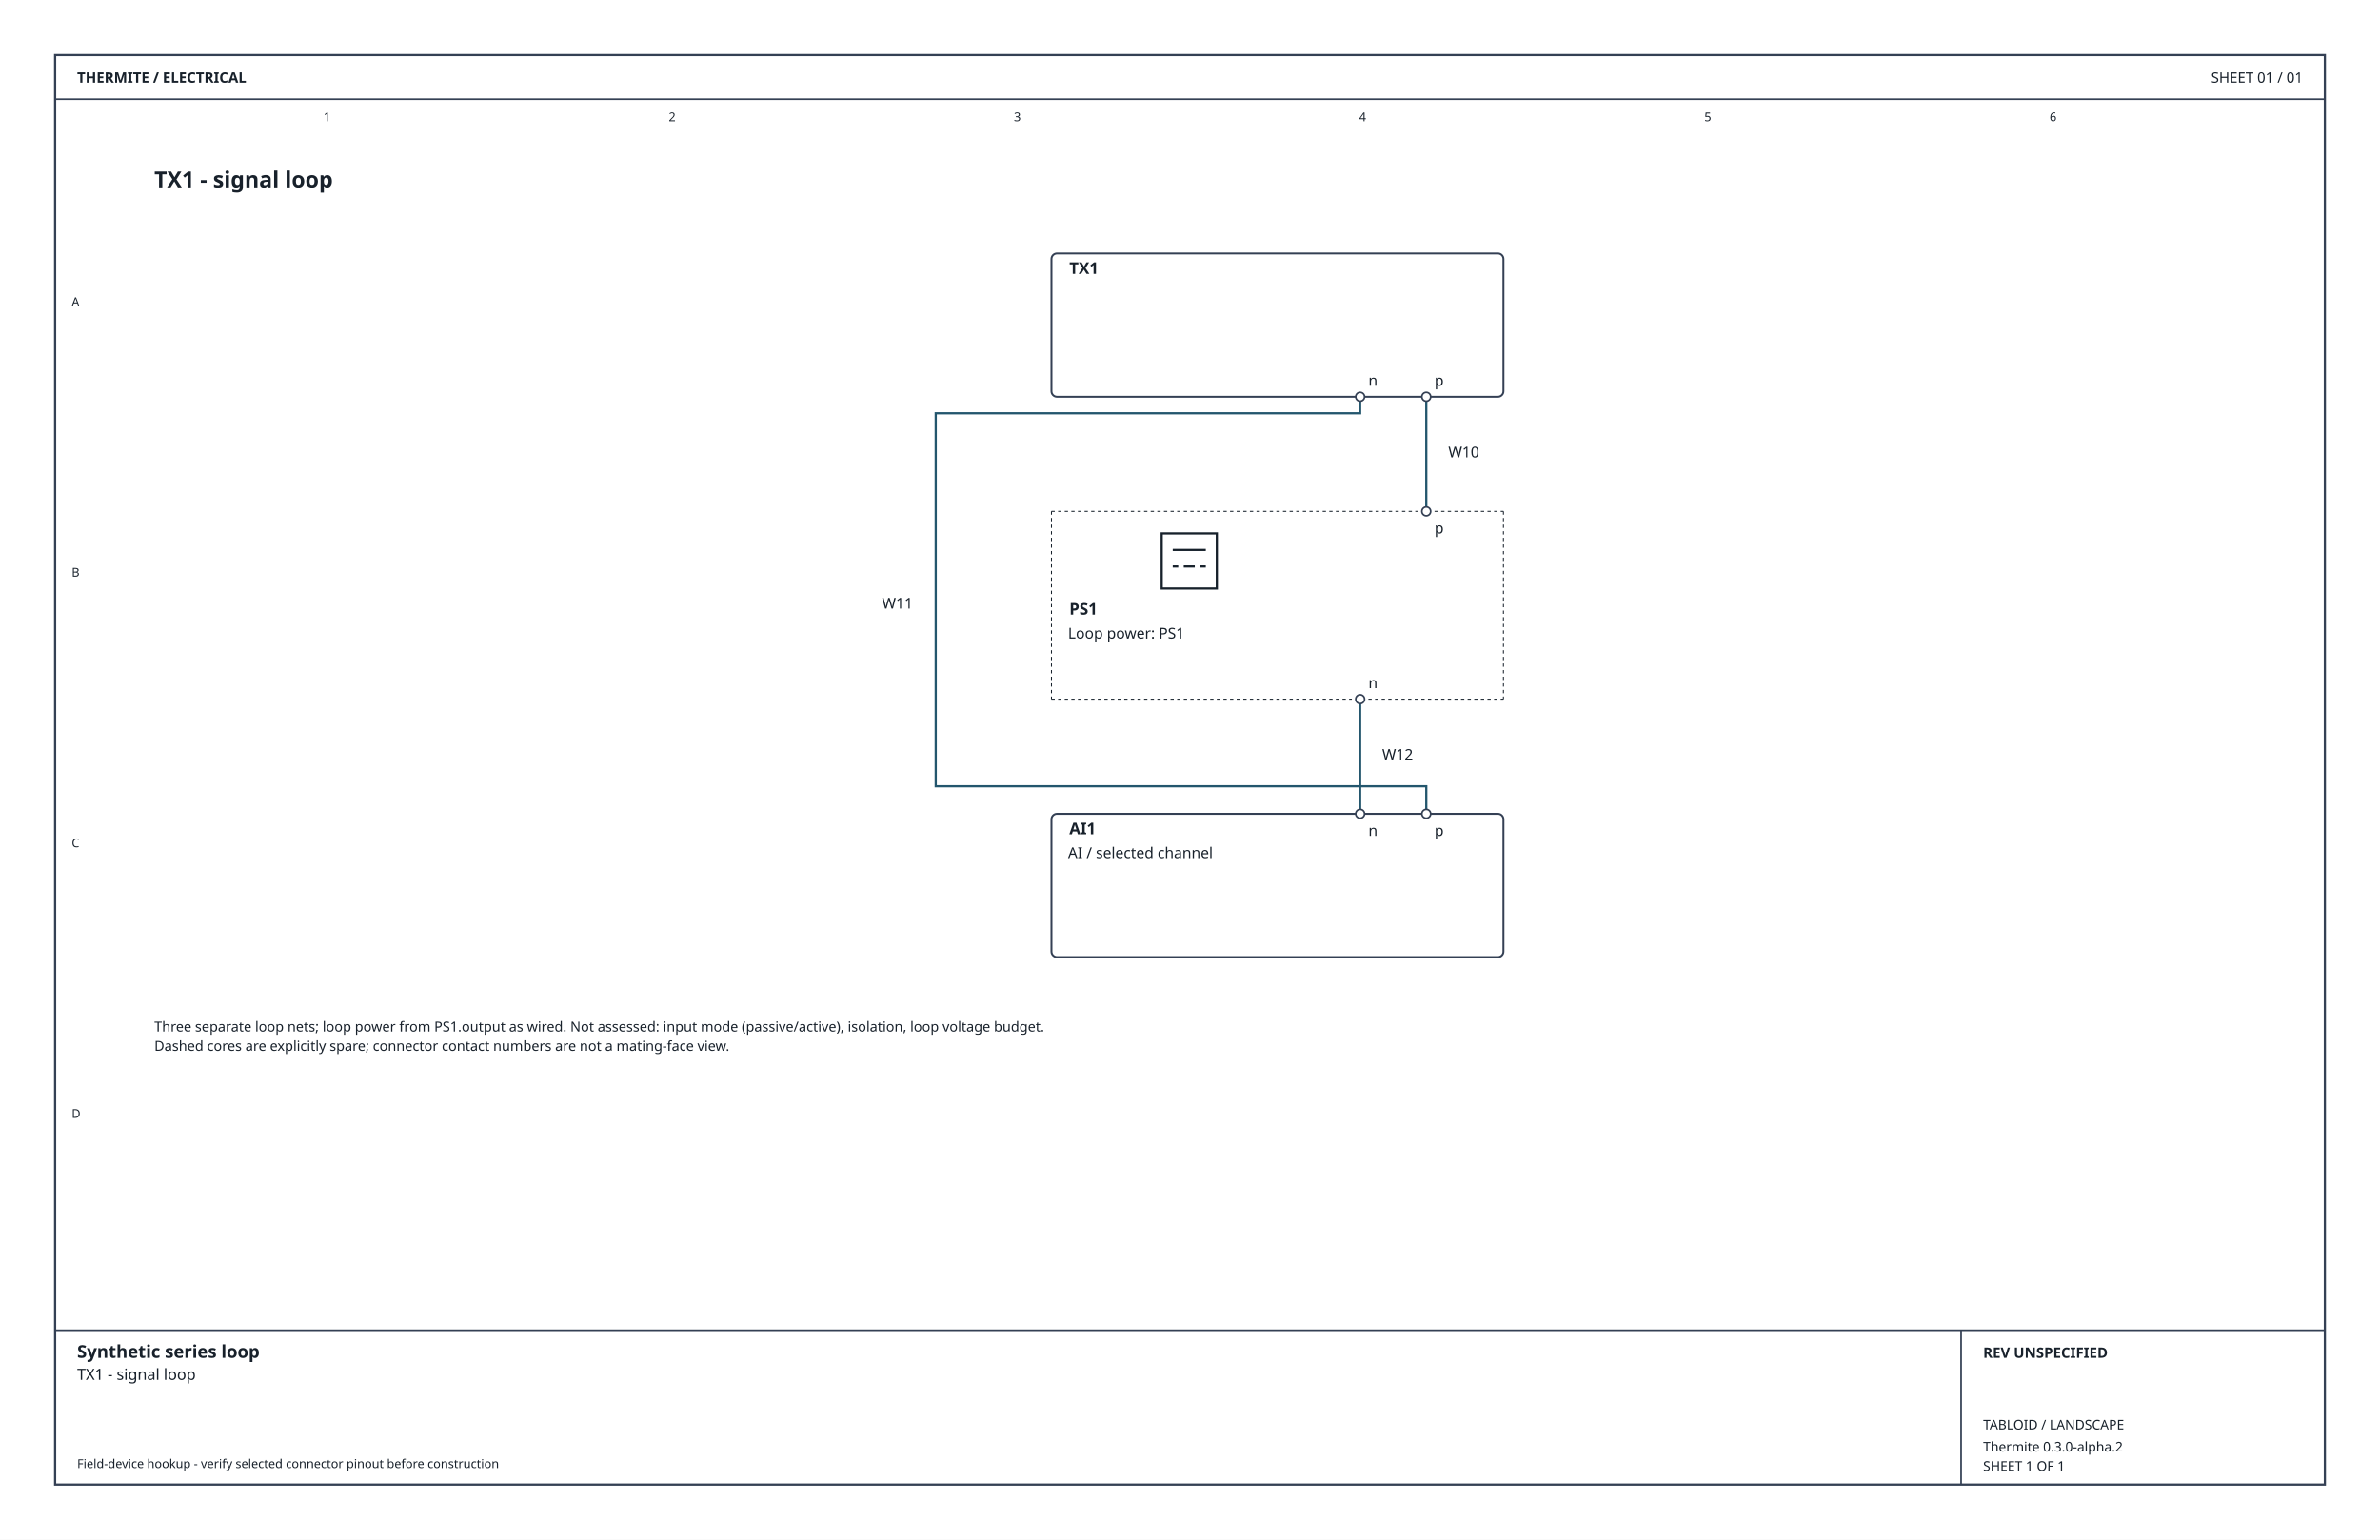
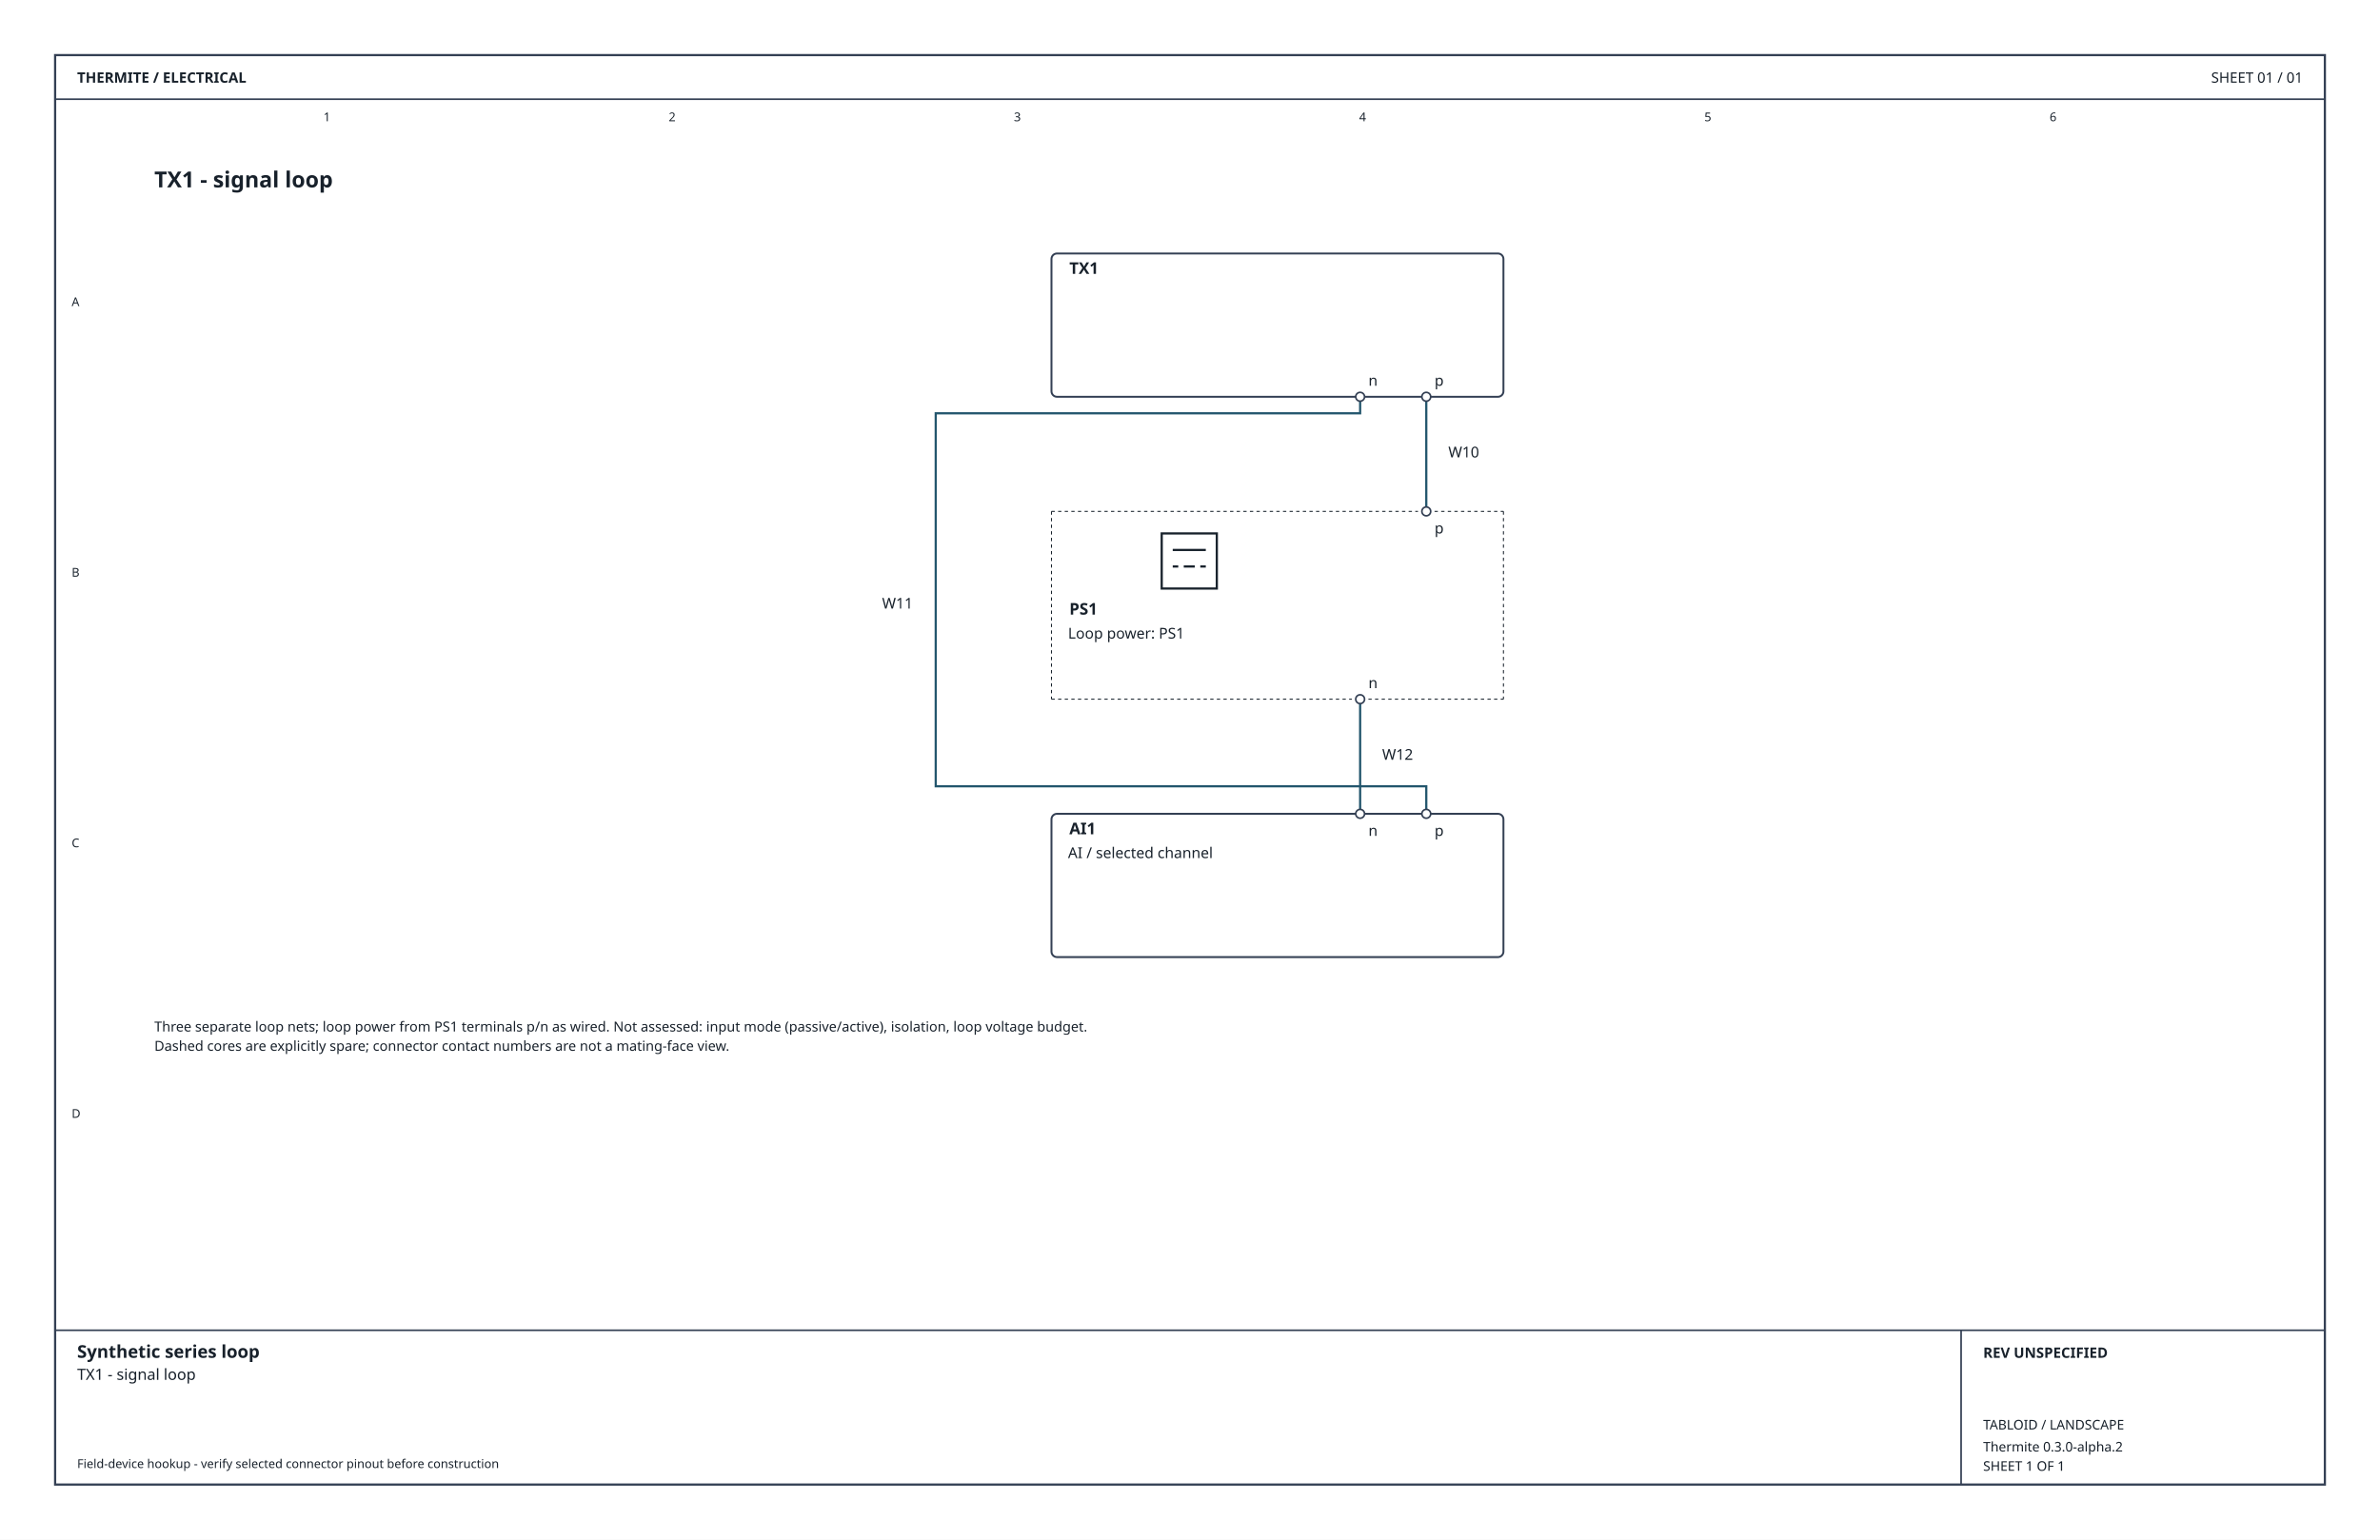
<svg xmlns="http://www.w3.org/2000/svg" width="431.8mm" height="279.4mm" viewBox="0 0 431.8 279.4" role="img" aria-label="TX1 - signal loop, sheet 1 of 1" data-sheet="1" data-total-sheets="1" data-paper="tabloid">
  <rect width="431.8" height="279.4" fill="white" />
  <rect x="10" y="10" width="411.8" height="259.4" fill="none" stroke="#344054" stroke-width="0.4" />
  <text x="14" y="15" font-family="Thermite Sans, Thermite Math, sans-serif" font-size="2.6" text-anchor="start" font-weight="700" fill="#18212b">THERMITE  /  ELECTRICAL</text>
  <text x="417.8" y="15" font-family="Thermite Sans, Thermite Math, sans-serif" font-size="2.6" text-anchor="end" font-weight="400" fill="#18212b">SHEET 01 / 01</text>
  <path d="M 10 18 L 421.8 18" fill="none" stroke="#344054" stroke-width="0.3" />
  <text x="28" y="34" font-family="Thermite Sans, Thermite Math, sans-serif" font-size="4" text-anchor="start" font-weight="700" fill="#18212b">TX1 - signal loop</text>
  <g transform="translate(153.032 40) scale(1)">
    <g transform="translate(0 0)">
      <g data-layout-source-port="p0_1_out" data-layout-target-port="p1_1_in" data-loop-conductor="74000000-0000-4000-8000-000000000010" data-net-id="net:sha256:d98b395fe0ca665f966ec3862ab463e6ff601ea7a52aa5109cd3808a62750df9" data-terminal-ends="[{&quot;deviceUid&quot;:&quot;74000000-0000-4000-8000-000000000002&quot;,&quot;terminalKey&quot;:&quot;p&quot;},{&quot;deviceUid&quot;:&quot;74000000-0000-4000-8000-000000000001&quot;,&quot;terminalKey&quot;:&quot;p&quot;}]">
        <path d="M 105.736 32 L 105.736 52.8" fill="none" stroke="#23566d" stroke-width="0.4" stroke-linecap="round" />
        <rect x="108.736" y="40" width="8.736" height="4.8" fill="white" />
        <text x="109.736" y="43" font-family="Thermite Sans, Thermite Math, sans-serif" font-size="2.7" text-anchor="start" font-weight="400" fill="#18212b">W10</text>
      </g>
      <g data-layout-source-port="p0_0_out" data-layout-target-port="p2_1_in" data-loop-conductor="74000000-0000-4000-8000-000000000011" data-net-id="net:sha256:7de6a5afa363ee7eea0244251aae33c2cc92d054af4aebb3340571a36421c2fc" data-terminal-ends="[{&quot;deviceUid&quot;:&quot;74000000-0000-4000-8000-000000000002&quot;,&quot;terminalKey&quot;:&quot;n&quot;},{&quot;deviceUid&quot;:&quot;74000000-0000-4000-8000-000000000003&quot;,&quot;terminalKey&quot;:&quot;p&quot;}]">
        <path d="M 93.736 32 L 93.736 35 L 16.736 35 L 16.736 102.68 L 105.736 102.68 L 105.736 107.68" fill="none" stroke="#23566d" stroke-width="0.4" stroke-linecap="round" />
        <rect x="6" y="67.44" width="8.736" height="4.8" fill="white" />
        <text x="7" y="70.44" font-family="Thermite Sans, Thermite Math, sans-serif" font-size="2.7" text-anchor="start" font-weight="400" fill="#18212b">W11</text>
      </g>
      <g data-layout-source-port="p1_0_out" data-layout-target-port="p2_0_in" data-loop-conductor="74000000-0000-4000-8000-000000000012" data-net-id="net:sha256:c1866bbc5434b5acb0ebbbe4e05f0fff4a0af07fa04efa300b68371396d844bd" data-terminal-ends="[{&quot;deviceUid&quot;:&quot;74000000-0000-4000-8000-000000000001&quot;,&quot;terminalKey&quot;:&quot;n&quot;},{&quot;deviceUid&quot;:&quot;74000000-0000-4000-8000-000000000003&quot;,&quot;terminalKey&quot;:&quot;n&quot;}]">
        <path d="M 93.736 86.88 L 93.736 107.68" fill="none" stroke="#23566d" stroke-width="0.4" stroke-linecap="round" />
        <rect x="96.736" y="94.88" width="8.736" height="4.8" fill="white" />
        <text x="97.736" y="97.88" font-family="Thermite Sans, Thermite Math, sans-serif" font-size="2.7" text-anchor="start" font-weight="400" fill="#18212b">W12</text>
      </g>
      <g data-device-uid="74000000-0000-4000-8000-000000000002" data-body-width="82" data-body-height="26" transform="translate(37.736 6)">
        <rect width="82" height="26" rx="1" fill="white" stroke="#344054" stroke-width="0.35" />
        <text data-tag-owner-uid="74000000-0000-4000-8000-000000000002" data-tag-kind="body" data-tag-block="74000000-0000-4000-8000-000000000002" data-tag-field="designation" data-tag-row-start="0" data-tag-row-end="3" x="3.24" y="3.702" font-family="Thermite Sans, Thermite Math, sans-serif" font-size="2.916" text-anchor="start" font-weight="700" fill="#18212b">TX1</text>
        <g data-layout-port="p0_0_out" data-loop-terminal="[&quot;74000000-0000-4000-8000-000000000002&quot;,&quot;n&quot;]">
          <circle cx="56" cy="26" r="0.8" fill="white" stroke="#344054" stroke-width="0.3" />
          <text x="57.5" y="24" font-family="Thermite Sans, Thermite Math, sans-serif" font-size="2.7" text-anchor="start" font-weight="400" fill="#18212b">n</text>
        </g>
        <g data-layout-port="p0_1_out" data-loop-terminal="[&quot;74000000-0000-4000-8000-000000000002&quot;,&quot;p&quot;]">
          <circle cx="68" cy="26" r="0.8" fill="white" stroke="#344054" stroke-width="0.3" />
          <text x="69.5" y="24" font-family="Thermite Sans, Thermite Math, sans-serif" font-size="2.7" text-anchor="start" font-weight="400" fill="#18212b">p</text>
        </g>
      </g>
      <g data-device-uid="74000000-0000-4000-8000-000000000001" data-body-width="82" data-body-height="34.08" transform="translate(37.736 52.8)">
        <g data-source-enclosure="true" fill="none">
          <rect width="82" height="34.08" fill="white" stroke="none" />
          <line x1="0" y1="0" x2="0" y2="34.08" stroke="#17212b" stroke-width="0.18" stroke-dasharray="0.6 0.6" />
          <line x1="82" y1="0" x2="82" y2="34.08" stroke="#17212b" stroke-width="0.18" stroke-dasharray="0.6 0.6" />
          <line x1="0" y1="0" x2="66.5" y2="0" stroke="#17212b" stroke-width="0.18" stroke-dasharray="0.6 0.6" />
          <line x1="69.5" y1="0" x2="82" y2="0" stroke="#17212b" stroke-width="0.18" stroke-dasharray="0.6 0.6" />
          <line x1="0" y1="34.08" x2="54.5" y2="34.08" stroke="#17212b" stroke-width="0.18" stroke-dasharray="0.6 0.6" />
          <line x1="57.5" y1="34.08" x2="82" y2="34.08" stroke="#17212b" stroke-width="0.18" stroke-dasharray="0.6 0.6" />
        </g>
        <g transform="translate(19 3)">
          <g data-circuit-mark="dc-output" stroke="#17212b" stroke-width="0.4" fill="none">
            <rect x="1" y="1" width="10" height="10" />
            <line x1="3" y1="4" x2="9" y2="4" />
            <line x1="3" y1="7" x2="4" y2="7" />
            <line x1="5" y1="7" x2="7" y2="7" />
            <line x1="8" y1="7" x2="9" y2="7" />
          </g>
        </g>
        <text data-tag-owner-uid="74000000-0000-4000-8000-000000000001" data-tag-kind="body" data-tag-block="74000000-0000-4000-8000-000000000001" data-tag-field="designation" data-tag-row-start="0" data-tag-row-end="3" x="3.24" y="18.731" font-family="Thermite Sans, Thermite Math, sans-serif" font-size="2.916" text-anchor="start" font-weight="700" fill="#18212b">PS1</text>
        <text x="3" y="23.08" font-family="Thermite Sans, Thermite Math, sans-serif" font-size="2.7" text-anchor="start" font-weight="400" fill="#18212b">Loop power: PS1</text>
        <g data-layout-port="p1_0_out" data-loop-terminal="[&quot;74000000-0000-4000-8000-000000000001&quot;,&quot;n&quot;]">
          <circle cx="56" cy="34.08" r="0.8" fill="white" stroke="#344054" stroke-width="0.3" />
          <text x="57.5" y="32.08" font-family="Thermite Sans, Thermite Math, sans-serif" font-size="2.7" text-anchor="start" font-weight="400" fill="#18212b">n</text>
        </g>
        <g data-layout-port="p1_1_in" data-loop-terminal="[&quot;74000000-0000-4000-8000-000000000001&quot;,&quot;p&quot;]">
          <circle cx="68" cy="0" r="0.8" fill="white" stroke="#344054" stroke-width="0.3" />
          <text x="69.5" y="4" font-family="Thermite Sans, Thermite Math, sans-serif" font-size="2.7" text-anchor="start" font-weight="400" fill="#18212b">p</text>
        </g>
      </g>
      <g data-device-uid="74000000-0000-4000-8000-000000000003" data-body-width="82" data-body-height="26" transform="translate(37.736 107.68)">
        <rect width="82" height="26" rx="1" fill="white" stroke="#344054" stroke-width="0.35" />
        <text data-tag-owner-uid="74000000-0000-4000-8000-000000000003" data-tag-kind="body" data-tag-block="74000000-0000-4000-8000-000000000003" data-tag-field="designation" data-tag-row-start="0" data-tag-row-end="3" x="3.24" y="3.711" font-family="Thermite Sans, Thermite Math, sans-serif" font-size="2.916" text-anchor="start" font-weight="700" fill="#18212b">AI1</text>
        <text x="3" y="8.031" font-family="Thermite Sans, Thermite Math, sans-serif" font-size="2.7" text-anchor="start" font-weight="400" fill="#18212b">AI / selected channel</text>
        <g data-layout-port="p2_0_in" data-loop-terminal="[&quot;74000000-0000-4000-8000-000000000003&quot;,&quot;n&quot;]">
          <circle cx="56" cy="0" r="0.8" fill="white" stroke="#344054" stroke-width="0.3" />
          <text x="57.5" y="4" font-family="Thermite Sans, Thermite Math, sans-serif" font-size="2.7" text-anchor="start" font-weight="400" fill="#18212b">n</text>
        </g>
        <g data-layout-port="p2_1_in" data-loop-terminal="[&quot;74000000-0000-4000-8000-000000000003&quot;,&quot;p&quot;]">
          <circle cx="68" cy="0" r="0.8" fill="white" stroke="#344054" stroke-width="0.3" />
          <text x="69.5" y="4" font-family="Thermite Sans, Thermite Math, sans-serif" font-size="2.7" text-anchor="start" font-weight="400" fill="#18212b">p</text>
        </g>
      </g>
    </g>
  </g>
  <g data-engine-notes="true">
-     <text x="28" y="187.18" font-family="Thermite Sans, Thermite Math, sans-serif" font-size="2.5" text-anchor="start" font-weight="400" fill="#18212b">Three separate loop nets; loop power from PS1.output as wired. Not assessed: input mode (passive/active), isolation, loop voltage budget.</text>
+     <text x="28" y="187.18" font-family="Thermite Sans, Thermite Math, sans-serif" font-size="2.5" text-anchor="start" font-weight="400" fill="#18212b">Three separate loop nets; loop power from PS1 terminals p/n as wired. Not assessed: input mode (passive/active), isolation, loop voltage budget.</text>
    <text x="28" y="190.68" font-family="Thermite Sans, Thermite Math, sans-serif" font-size="2.5" text-anchor="start" font-weight="400" fill="#18212b">Dashed cores are explicitly spare; connector contact numbers are not a mating-face view.</text>
  </g>
  <text x="59.317" y="22" font-family="Thermite Sans, Thermite Math, sans-serif" font-size="2.2" text-anchor="middle" font-weight="400" fill="#18212b">1</text>
  <text x="121.95" y="22" font-family="Thermite Sans, Thermite Math, sans-serif" font-size="2.2" text-anchor="middle" font-weight="400" fill="#18212b">2</text>
  <text x="184.583" y="22" font-family="Thermite Sans, Thermite Math, sans-serif" font-size="2.2" text-anchor="middle" font-weight="400" fill="#18212b">3</text>
  <text x="247.217" y="22" font-family="Thermite Sans, Thermite Math, sans-serif" font-size="2.2" text-anchor="middle" font-weight="400" fill="#18212b">4</text>
  <text x="309.85" y="22" font-family="Thermite Sans, Thermite Math, sans-serif" font-size="2.2" text-anchor="middle" font-weight="400" fill="#18212b">5</text>
  <text x="372.483" y="22" font-family="Thermite Sans, Thermite Math, sans-serif" font-size="2.2" text-anchor="middle" font-weight="400" fill="#18212b">6</text>
  <text x="13" y="55.55" font-family="Thermite Sans, Thermite Math, sans-serif" font-size="2.2" text-anchor="start" font-weight="400" fill="#18212b">A</text>
  <text x="13" y="104.65" font-family="Thermite Sans, Thermite Math, sans-serif" font-size="2.2" text-anchor="start" font-weight="400" fill="#18212b">B</text>
  <text x="13" y="153.75" font-family="Thermite Sans, Thermite Math, sans-serif" font-size="2.2" text-anchor="start" font-weight="400" fill="#18212b">C</text>
  <text x="13" y="202.85" font-family="Thermite Sans, Thermite Math, sans-serif" font-size="2.2" text-anchor="start" font-weight="400" fill="#18212b">D</text>
  <path d="M 10 241.4 L 421.8 241.4" fill="none" stroke="#344054" stroke-width="0.3" />
  <path d="M 355.8 241.4 L 355.8 269.4" fill="none" stroke="#344054" stroke-width="0.3" />
  <text x="14" y="246.4" font-family="Thermite Sans, Thermite Math, sans-serif" font-size="3.2" text-anchor="start" font-weight="700" fill="#18212b">Synthetic series loop</text>
  <text x="14" y="250.4" font-family="Thermite Sans, Thermite Math, sans-serif" font-size="2.8" text-anchor="start" font-weight="400" fill="#18212b">TX1 - signal loop</text>
  <text x="14" y="266.4" font-family="Thermite Sans, Thermite Math, sans-serif" font-size="2.2" text-anchor="start" font-weight="400" fill="#18212b">Field-device hookup - verify selected connector pinout before construction</text>
  <text x="359.8" y="246.4" font-family="Thermite Sans, Thermite Math, sans-serif" font-size="2.6" text-anchor="start" font-weight="700" fill="#18212b">REV UNSPECIFIED</text>
  <text x="359.8" y="259.4" font-family="Thermite Sans, Thermite Math, sans-serif" font-size="2.4" text-anchor="start" font-weight="400" fill="#18212b">TABLOID / LANDSCAPE</text>
  <text x="359.8" y="263.4" font-family="Thermite Sans, Thermite Math, sans-serif" font-size="2.4" text-anchor="start" font-weight="400" fill="#18212b">Thermite 0.3.0-alpha.2</text>
  <text x="359.8" y="266.9" font-family="Thermite Sans, Thermite Math, sans-serif" font-size="2.4" text-anchor="start" font-weight="400" fill="#18212b">SHEET 1 OF 1</text>
</svg>
